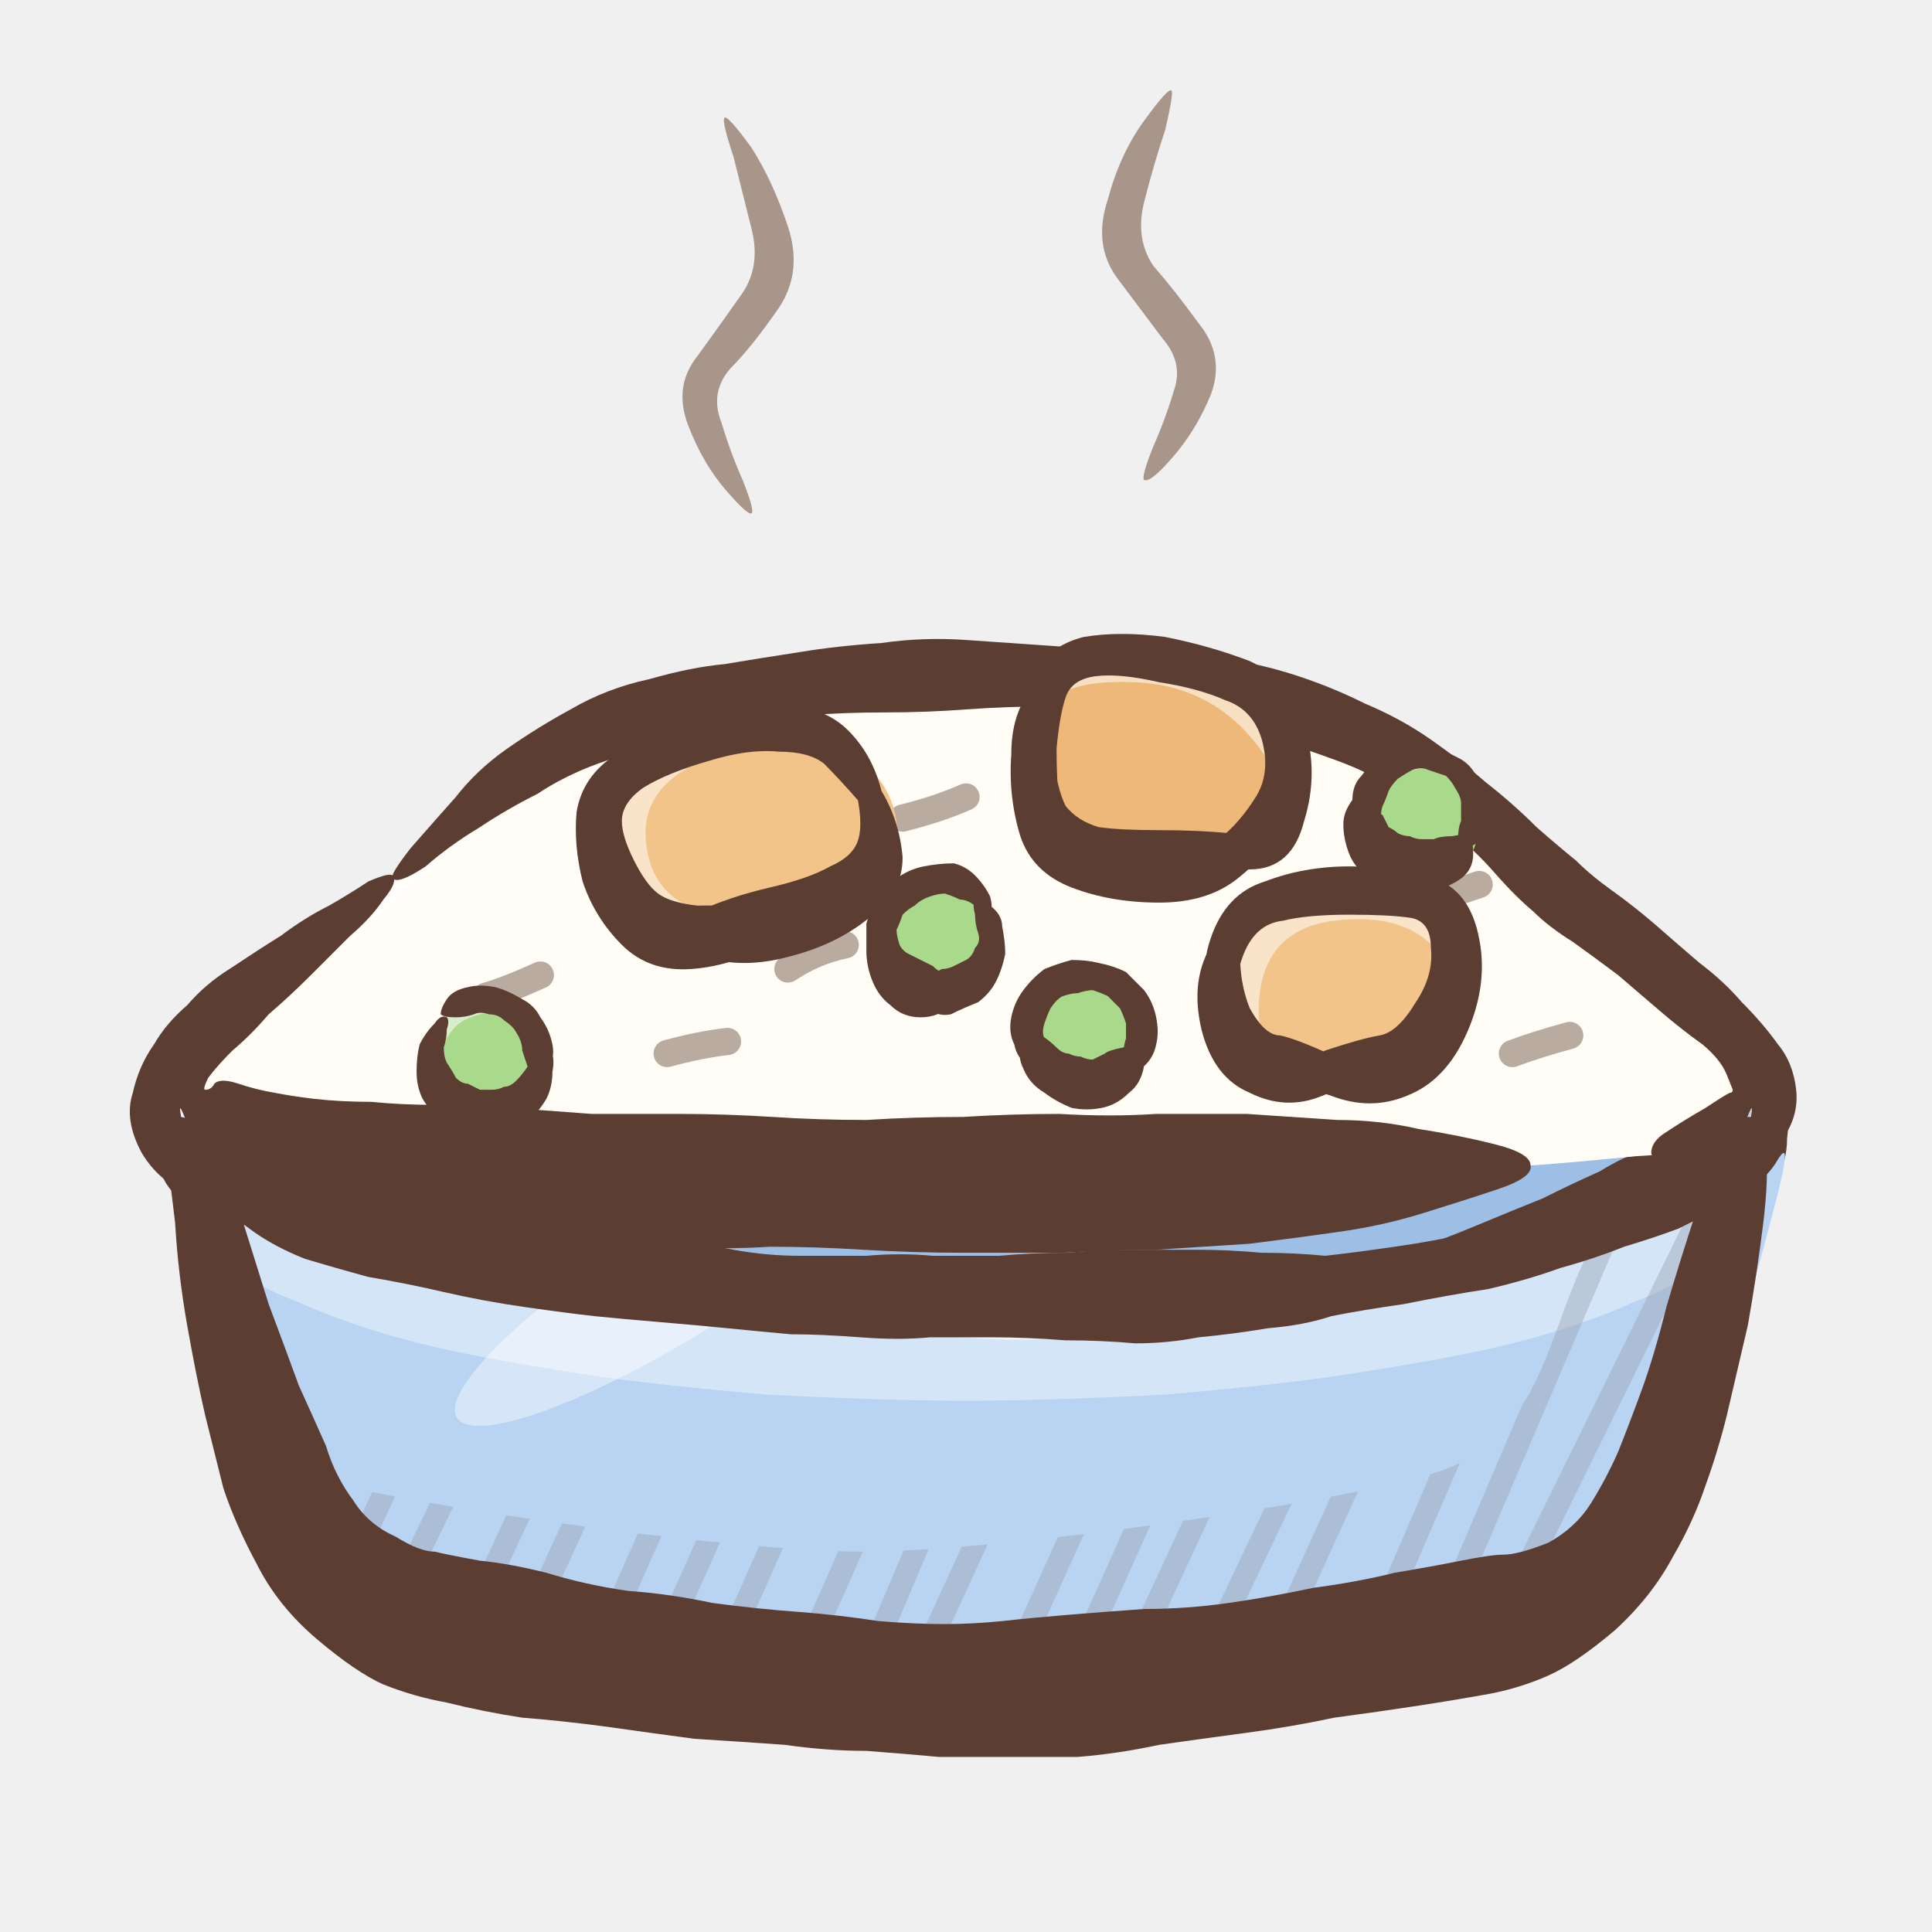
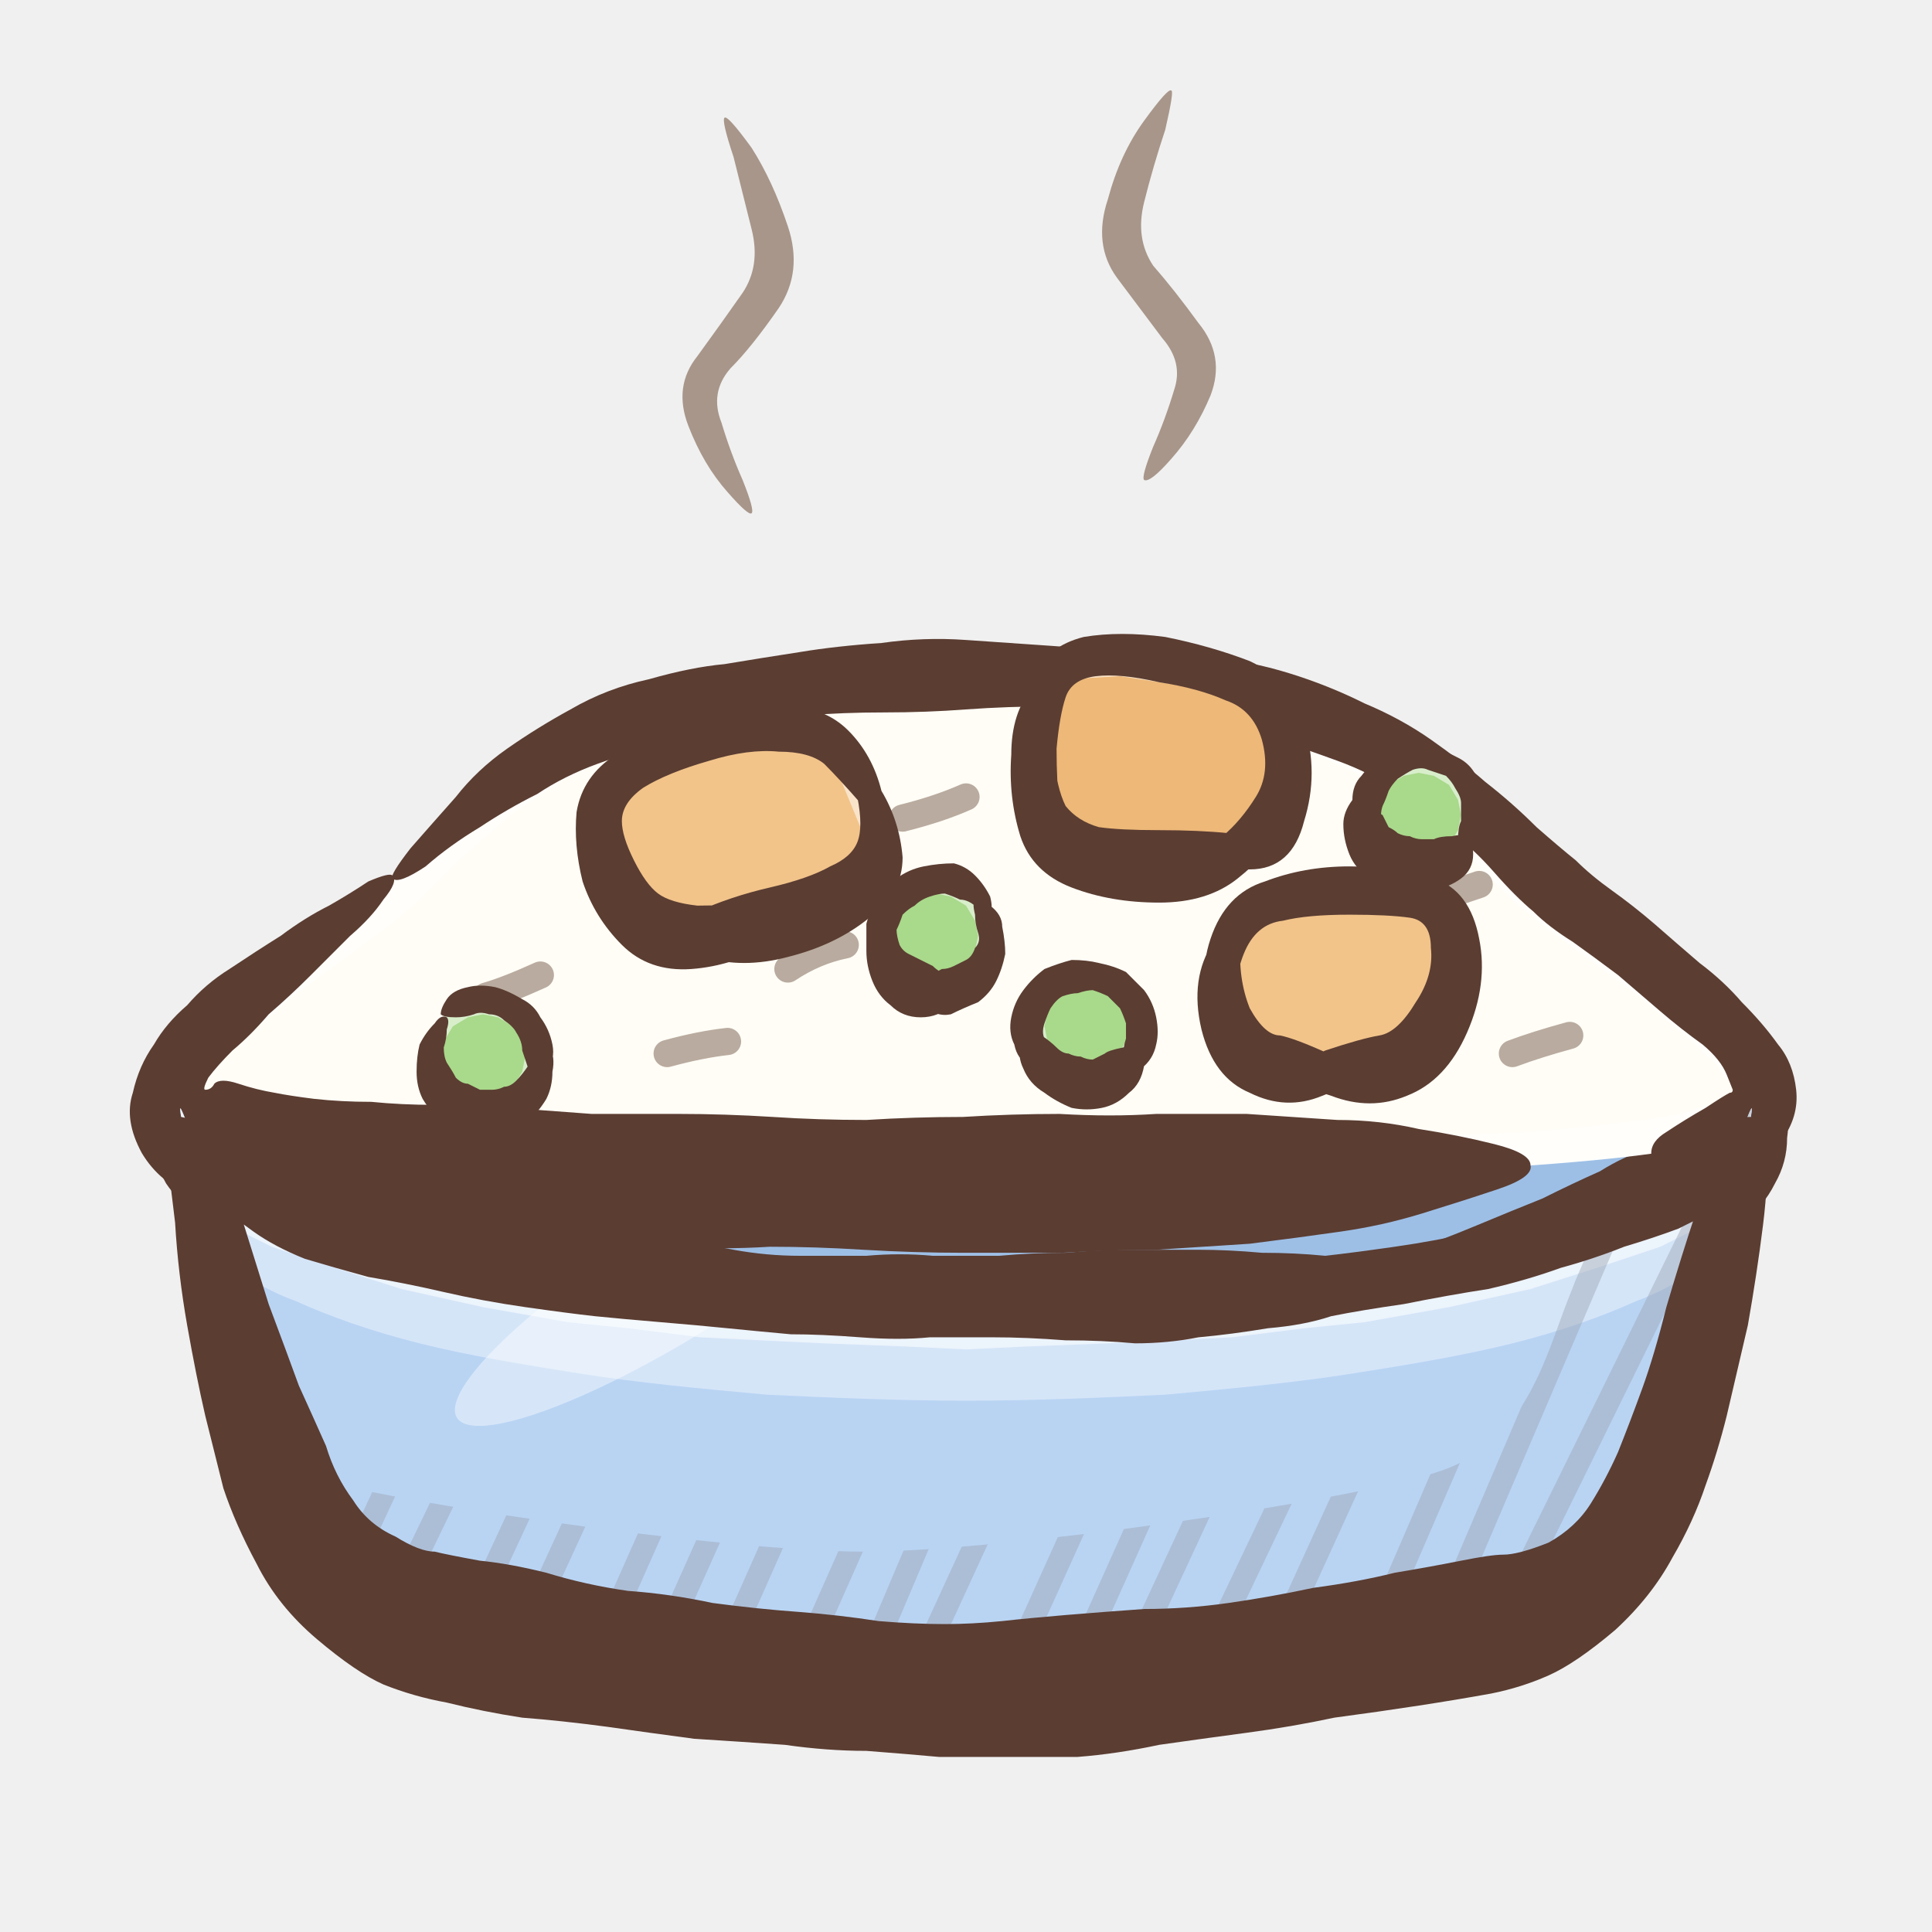
<svg xmlns="http://www.w3.org/2000/svg" width="64" height="64" class="pa-wb pa-wb-item" viewBox="0 0 64 64" role="img" aria-label="Chicken &amp; Rice Bowl">
  <defs>
    <clipPath id="pwbcx0">
      <path d="M8 38C0.8 36.5 10.5 31.5 13 29C15.5 26.5 18.3 24 23 23C27.7 22 36.3 22 41 23C45.7 24 48.5 26.5 51 29C53.5 31.5 63.2 36.5 56 38C48.8 39.5 15.2 39.5 8 38Z" />
    </clipPath>
    <mask id="pwbcx1" maskUnits="userSpaceOnUse" x="-14" y="17" width="92" height="59">
      <rect x="-14" y="17" width="92" height="59" fill="#fff" />
      <path d="M58 37C58.2 35.9 57.5 38.3 57.1 38.7C56.7 39.1 55.3 39.9 54.5 40.3C53.7 40.6 51.5 41.3 50.4 41.6C49.2 41.9 46.4 42.4 45 42.6C43.6 42.8 40.3 43.2 38.7 43.3C37.2 43.4 33.6 43.5 32 43.5C30.4 43.5 26.8 43.4 25.3 43.3C23.7 43.2 20.4 42.8 19 42.6C17.6 42.4 14.8 41.9 13.6 41.6C12.5 41.3 10.3 40.6 9.5 40.3C8.7 39.9 7.3 39.1 6.9 38.7C6.5 38.3 5.8 35.9 6 37C6.2 38.1 7.8 45.6 8.6 47.5C9.4 49.5 10 52.3 12.8 53.3C15.6 54.3 27.4 56 32 56C36.6 56 48.4 54.3 51.2 53.3C54 52.3 54.6 49.5 55.4 47.5C56.2 45.6 57.8 38.1 58 37Z" fill="#000" transform="translate(-3.4 -4.6)" />
    </mask>
    <clipPath id="pwbcx2">
      <path d="M58 37C58.2 35.9 57.5 38.3 57.1 38.7C56.7 39.1 55.3 39.9 54.5 40.3C53.7 40.6 51.5 41.3 50.4 41.6C49.2 41.9 46.4 42.4 45 42.6C43.6 42.8 40.3 43.2 38.7 43.3C37.2 43.4 33.6 43.5 32 43.5C30.4 43.5 26.8 43.4 25.3 43.3C23.7 43.2 20.4 42.8 19 42.6C17.6 42.4 14.8 41.9 13.6 41.6C12.5 41.3 10.3 40.6 9.5 40.3C8.7 39.9 7.3 39.1 6.9 38.7C6.5 38.3 5.8 35.9 6 37C6.2 38.1 7.8 45.6 8.6 47.5C9.4 49.5 10 52.3 12.8 53.3C15.6 54.3 27.4 56 32 56C36.6 56 48.4 54.3 51.2 53.3C54 52.3 54.6 49.5 55.4 47.5C56.2 45.6 57.8 38.1 58 37Z" />
    </clipPath>
  </defs>
  <path d="M24.9 17Q24.8 17.1 24.1 16.3Q23.3 15.4 22.8 14.1Q22.3 12.8 23.1 11.8Q23.9 10.7 24.6 9.7Q25.2 8.8 24.9 7.6Q24.6 6.4 24.3 5.2Q23.9 4 24 3.9Q24.1 3.8 24.9 4.9Q25.6 6 26.1 7.5Q26.6 9 25.8 10.2Q24.9 11.5 24.2 12.2Q23.5 13 23.9 14Q24.2 15 24.6 15.9Q25 16.9 24.9 17Z" fill="#A8968A" />
  <path d="M37.9 15.9Q37.8 15.8 38.2 14.8Q38.6 13.9 38.9 12.9Q39.2 12 38.5 11.2Q37.9 10.4 37 9.2Q36.2 8.1 36.7 6.6Q37.1 5.1 37.9 4Q38.7 2.9 38.8 3Q38.9 3 38.6 4.3Q38.2 5.5 37.9 6.7Q37.6 7.9 38.2 8.8Q38.9 9.6 39.7 10.7Q40.6 11.8 40.1 13.1Q39.6 14.3 38.8 15.2Q38.1 16 37.9 15.9Z" fill="#A8968A" />
  <path d="M58 37C58 37.6 57.7 38.1 57.1 38.7C56.5 39.2 55.6 39.8 54.5 40.3C53.4 40.7 52 41.2 50.4 41.6C48.8 42 46.9 42.3 45 42.6C43.1 42.9 40.9 43.1 38.7 43.3C36.6 43.4 34.2 43.5 32 43.5C29.8 43.5 27.4 43.4 25.3 43.3C23.1 43.1 20.9 42.9 19 42.6C17.1 42.3 15.2 42 13.6 41.6C12 41.2 10.6 40.7 9.5 40.3C8.4 39.8 7.5 39.2 6.9 38.7C6.3 38.1 6 37.6 6 37C6 36.4 6.3 35.9 6.9 35.3C7.5 34.8 8.4 34.2 9.5 33.8C10.6 33.3 12 32.8 13.6 32.4C15.2 32 17.1 31.7 19 31.4C20.9 31.1 23.1 30.9 25.3 30.7C27.4 30.6 29.8 30.5 32 30.5C34.2 30.5 36.6 30.6 38.7 30.7C40.9 30.9 43.1 31.1 45 31.4C46.9 31.7 48.8 32 50.4 32.4C52 32.8 53.4 33.3 54.5 33.8C55.6 34.2 56.5 34.8 57.1 35.3C57.7 35.9 58 36.4 58 37Z" fill="#d3e2f4" />
-   <path d="M58.5 36.8Q58.8 37.3 58.5 38.2Q58.1 39.2 56.7 40Q55.3 40.9 53.2 41.7Q51.1 42.5 48.4 42.9Q45.6 43.4 43.7 43.6Q41.8 43.7 39.4 43.8Q37.1 44 34.8 43.9Q32.6 43.9 30.4 43.7Q28.2 43.6 25.9 43.7Q23.7 43.7 21.8 43.5Q19.9 43.3 17.1 42.9Q14.3 42.5 12.1 41.6Q9.9 40.8 8.7 40Q7.6 39.2 7 38.2Q6.4 37.3 7 36.3Q7.6 35.3 9 34.6Q10.4 33.8 12.5 33.1Q14.6 32.5 17.2 31.9Q19.9 31.3 22 31.3Q24.2 31.2 26.4 31.2Q28.6 31.1 30.7 31.1Q32.8 31.2 35.1 31.2Q37.5 31.3 39.5 31.5Q41.6 31.8 43.7 32Q45.8 32.2 48.7 32.6Q51.5 32.9 53.5 33.7Q55.4 34.5 56.8 35.4Q58.2 36.3 58.5 36.8Z" fill="#9DBFE6" />
+   <path d="M57 37L56.8 37.4L56.4 37.9L55.5 38.6L54.1 39.3L52.3 40L50.1 40.6L47.6 41.1L44.8 41.6L42.9 41.9L40.8 42.1L38.7 42.2L36.5 42.4L34.2 42.4L32 42.5L29.8 42.4L27.5 42.4L25.3 42.2L23.2 42.1L21.1 41.9L19.2 41.6L16.4 41.1L13.9 40.6L11.7 40L9.9 39.3L8.5 38.6L7.6 37.9L7.2 37.4L7 37L7.2 36.6L7.6 36.1L8.5 35.4L9.9 34.7L11.7 34L13.9 33.4L16.4 32.9L19.2 32.4L21.1 32.1L23.2 31.9L25.3 31.8L27.5 31.6L29.8 31.6L32 31.5L34.2 31.6L36.5 31.6L38.7 31.8L40.8 31.9L42.9 32.1L44.8 32.4L47.6 32.9L50.1 33.4L52.3 34L54.1 34.7L55.5 35.4L56.4 36.1L56.8 36.6Z" fill="#9DBFE6" />
  <path d="M19 31.5Q19 31.3 20 31Q21 30.7 22.1 30.4Q23.1 30.2 24.2 30Q25.3 29.8 26.4 29.7Q27.5 29.6 28.7 29.6Q29.8 29.6 31 29.5Q32.1 29.5 33.3 29.6Q34.4 29.6 35.5 29.7Q36.6 29.7 37.7 29.7Q38.8 29.7 39.9 29.7Q40.9 29.7 42 29.8Q43.1 29.9 44.2 30.1Q45.2 30.3 46.6 30.5Q48 30.7 49.3 31Q50.6 31.3 51.8 31.7Q52.9 32.1 54 32.4Q55 32.7 55.9 33.1Q56.7 33.5 57.4 34Q58 34.5 58.4 35.1Q58.9 35.7 59.1 36.3Q59.3 37 59.2 37.7Q59.2 38.5 58.8 39.2Q58.4 40 57.7 40.5Q57.1 41.1 56.2 41.6Q55.4 42.1 54.3 42.3Q53.2 42.6 52 42.8Q50.8 42.9 49.4 43Q48 43 46.5 42.9Q45 42.9 45 42.5Q44.9 42.1 46.3 41.6Q47.7 41.1 48.9 40.6Q50.1 40.1 51.1 39.7Q52.1 39.2 53 38.8Q53.8 38.3 54.5 38.1Q55.1 37.9 55.6 37.6Q56 37.4 56.3 37.2Q56.5 37.1 56.8 37Q57 37 57 36.8Q56.9 36.7 56.7 36.4Q56.4 36.2 55.9 35.9Q55.4 35.6 54.8 35.2Q54.1 34.8 53.2 34.4Q52.2 34.1 51.2 33.8Q50.1 33.5 48.8 33.2Q47.6 33 46.2 32.7Q44.8 32.5 43.8 32.5Q42.8 32.4 41.8 32.2Q40.7 32 39.7 31.9Q38.7 31.8 37.6 31.7Q36.5 31.5 35.4 31.5Q34.4 31.4 33.2 31.4Q32.1 31.4 31 31.4Q29.9 31.4 28.7 31.6Q27.6 31.7 26.5 31.8Q25.4 31.8 24.3 31.8Q23.3 31.8 22.2 31.8Q21.1 31.7 20.1 31.7Q19 31.7 19 31.5ZM47.9 42.2Q48 42.5 46.6 43Q45.3 43.4 44.2 43.8Q43.2 44.1 42.1 44.4Q41 44.7 40 45Q38.9 45.2 37.7 45.4Q36.6 45.5 35.5 45.6Q34.3 45.6 33.2 45.7Q32 45.7 30.8 45.7Q29.7 45.7 28.6 45.6Q27.4 45.5 26.3 45.4Q25.1 45.3 24 45.2Q22.9 45.2 21.9 45Q20.8 44.8 19.8 44.6Q18.8 44.5 17.3 44.2Q15.9 44 14.6 43.6Q13.2 43.3 12.1 42.9Q10.9 42.6 9.9 42.2Q8.9 41.8 8.1 41.3Q7.3 40.8 6.6 40.3Q5.9 39.8 5.5 39.2Q5.1 38.5 5.1 37.8Q5.1 37.1 5.2 36.4Q5.3 35.8 5.7 35.2Q6.1 34.6 6.8 34.1Q7.5 33.6 8.3 33.2Q9.1 32.7 10.1 32.4Q11.1 32 12.3 31.8Q13.6 31.5 14.9 31.4Q16.2 31.2 17.6 31.2Q19 31.1 19.1 31.4Q19.1 31.6 17.7 32Q16.4 32.4 15.2 32.8Q14 33.2 12.9 33.6Q11.8 34.1 10.9 34.4Q10 34.7 9.3 35Q8.5 35.3 8.1 35.7Q7.6 36.1 7.4 36.4Q7.1 36.7 7 36.9Q6.9 37.1 7.2 37.2Q7.4 37.3 7.7 37.5Q7.9 37.7 8.4 38Q8.8 38.3 9.5 38.5Q10.2 38.8 11.1 39.1Q11.9 39.5 13 39.7Q14.1 39.9 15.3 40.1Q16.6 40.4 18 40.6Q19.3 40.9 20.3 41Q21.2 41.1 22.3 41.2Q23.3 41.2 24.3 41.4Q25.4 41.6 26.5 41.6Q27.6 41.6 28.7 41.6Q29.8 41.5 30.9 41.6Q32 41.6 33.1 41.6Q34.2 41.5 35.3 41.5Q36.4 41.4 37.5 41.4Q38.6 41.4 39.7 41.4Q40.7 41.4 41.8 41.5Q42.9 41.5 43.9 41.6Q45 41.7 46.4 41.7Q47.9 41.8 47.9 42.2Z" fill="#5B3D32" />
  <path d="M8 38C0.8 36.5 10.5 31.5 13 29C15.5 26.5 18.3 24 23 23C27.7 22 36.3 22 41 23C45.7 24 48.5 26.5 51 29C53.5 31.5 63.2 36.5 56 38C48.8 39.5 15.2 39.5 8 38Z" fill="#fffefb" />
-   <path d="M10 38.9Q8.6 38.7 7.4 37.9Q6.2 37.1 6.6 36.1Q7 35 8.4 33.7Q9.8 32.4 11.3 31.4Q12.7 30.4 14 29.1Q15.2 27.8 16.9 26.6Q18.5 25.3 21.1 24.4Q23.6 23.5 26 23Q28.4 22.6 31.3 22.5Q34.1 22.4 36.9 22.5Q39.7 22.7 42 23.4Q44.3 24.1 46.3 25.3Q48.4 26.4 49.9 27.7Q51.5 29 52.9 30Q54.3 30.9 55.8 32.3Q57.2 33.6 58.4 34.7Q59.5 35.7 59.3 36.6Q59.2 37.5 57.6 37.9Q56 38.2 54.2 38.3Q52.3 38.5 49.6 38.5Q47 38.6 44 38.7Q41.1 38.7 37.8 38.9Q34.5 39 31.4 39.2Q28.2 39.3 25 39.4Q21.7 39.5 18.8 39.4Q16 39.3 13.6 39.2Q11.3 39 10 38.9Z" fill="#FFFDF6" />
+   <path d="M8.3 36.9L6.8 36.4L6.5 36.2L6.6 36L7.2 35.2L8.3 34.2L9.7 33L11.2 31.9L12.7 30.8L13.8 29.9L15.3 28.4L16.9 27L18.7 25.8L20.8 24.8L23.3 24.1L25.4 23.8L27.9 23.5L30.6 23.4L33.4 23.4L36.1 23.5L38.6 23.8L40.7 24.1L43.2 24.8L45.3 25.8L47.1 27L48.7 28.4L50.2 29.9L51.3 30.8L52.8 31.9L54.3 33L55.7 34.2L56.8 35.2L57.4 36L57.5 36.2L57.2 36.4L55.7 36.9L54.5 37.1L52.8 37.3L50.7 37.5L48.4 37.6L45.8 37.7L42.9 37.8L39.9 37.9L36.8 37.9L33.6 38L30.4 38L27.2 37.9L24.1 37.9L21.1 37.8L18.2 37.7L15.6 37.6L13.3 37.5L11.2 37.3L9.5 37.1Z" fill="#FFFDF6" />
  <g clip-path="url(#pwbcx0)">
    <path d="M16.1 33Q16.8 32.8 17.9 32.3M20 29.1Q21.2 28.7 21.9 28.5M26.1 32.1Q27 31.5 28 31.3M43.9 32.9Q45.2 32.6 46 32.3M47 30Q47.8 29.7 49 29.3M29.9 27.1Q31.1 26.8 32 26.4M22.1 34.9Q23.2 34.6 24.1 34.5M50.1 34.9Q50.9 34.6 52 34.3" fill="none" stroke="#A8968A" stroke-width="0.9" stroke-linecap="round" stroke-linejoin="round" stroke-opacity="0.8" />
  </g>
  <path d="M13 29.1Q12.9 29 13.6 28.1Q14.3 27.3 15.1 26.4Q15.8 25.5 16.8 24.8Q17.8 24.1 18.9 23.5Q20.1 22.8 21.5 22.5Q22.9 22.1 24 22Q25.2 21.8 26.5 21.6Q27.7 21.4 29.2 21.3Q30.6 21.1 32 21.2Q33.5 21.3 34.9 21.4Q36.3 21.5 37.6 21.6Q39 21.7 40.2 21.8Q41.4 21.9 42.7 22.3Q44 22.7 45.2 23.3Q46.4 23.8 47.4 24.5Q48.4 25.2 49.2 25.9Q50.1 26.6 50.9 27.4Q51.7 28.1 52.2 28.5Q52.7 29 53.4 29.5Q54.1 30 54.8 30.6Q55.6 31.3 56.3 31.9Q57.1 32.5 57.7 33.2Q58.4 33.9 58.9 34.6Q59.4 35.2 59.5 36.1Q59.6 37 59 37.8Q58.4 38.5 57.3 38.8Q56.3 39 55.5 38.8Q54.8 38.6 54.7 38.2Q54.7 37.8 55.2 37.5Q55.8 37.1 56.5 36.7Q57.1 36.3 57.3 36.2Q57.4 36.2 57.4 36.1Q57.4 36.1 57.2 35.6Q57 35.1 56.4 34.6Q55.7 34.1 55 33.5Q54.3 32.9 53.6 32.3Q52.8 31.7 52.1 31.2Q51.3 30.7 50.8 30.2Q50.2 29.7 49.5 28.9Q48.8 28.1 48 27.5Q47.2 26.8 46.3 26.2Q45.4 25.6 44.3 25.2Q43.2 24.8 42 24.4Q40.8 24.1 39.8 23.8Q38.7 23.6 37.5 23.5Q36.2 23.4 34.8 23.4Q33.4 23.4 32 23.5Q30.7 23.6 29.3 23.6Q27.9 23.6 26.7 23.7Q25.4 23.7 24.4 24Q23.4 24.2 22.1 24.6Q20.9 24.9 19.8 25.3Q18.7 25.7 17.8 26.3Q16.8 26.8 15.9 27.4Q14.9 28 14.1 28.7Q13.2 29.3 13 29.1ZM50.7 38.6Q50.8 39 49.6 39.4Q48.4 39.8 47.1 40.2Q45.8 40.6 44.4 40.8Q43 41 41.4 41.2Q39.9 41.3 38.3 41.4Q36.8 41.4 35.2 41.5Q33.5 41.5 31.9 41.5Q30.3 41.5 28.6 41.4Q27 41.3 25.5 41.3Q23.9 41.4 22.4 41.3Q20.9 41.2 19.5 41.1Q18.1 41.1 16.7 41.1Q15.3 41.1 14.2 41Q13 40.8 11.9 40.7Q10.9 40.5 9.9 40.4Q9 40.4 8.2 40.2Q7.5 40 6.4 39.6Q5.3 39.2 4.7 38.2Q4.1 37.1 4.4 36.2Q4.6 35.3 5.1 34.6Q5.5 33.9 6.2 33.3Q6.8 32.6 7.6 32.1Q8.5 31.5 9.3 31Q10.1 30.4 10.9 30Q11.6 29.6 12.2 29.2Q12.9 28.9 13 29Q13.2 29.2 12.7 29.8Q12.3 30.4 11.6 31Q11 31.6 10.3 32.3Q9.6 33 8.9 33.6Q8.3 34.3 7.7 34.8Q7.2 35.3 6.9 35.7Q6.7 36.1 6.8 36.1Q7 36.1 7.1 35.9Q7.3 35.7 7.9 35.9Q8.5 36.1 9.1 36.2Q9.6 36.3 10.4 36.4Q11.3 36.5 12.3 36.5Q13.3 36.6 14.4 36.6Q15.6 36.6 16.9 36.7Q18.2 36.8 19.6 36.9Q21 36.9 22.5 36.9Q24 36.9 25.6 37Q27.1 37.1 28.7 37.1Q30.3 37 31.9 37Q33.5 36.9 35.1 36.9Q36.8 37 38.3 36.9Q39.8 36.9 41.3 36.9Q42.8 37 44.3 37.1Q45.7 37.1 47 37.4Q48.3 37.6 49.5 37.9Q50.7 38.2 50.7 38.6Z" fill="#5B3D32" />
  <path d="M20 26C20.8 24.8 25.5 23.5 27 24C28.5 24.5 29.8 27.8 29 29C28.2 30.2 23.5 31.5 22 31C20.5 30.5 19.2 27.2 20 26Z" fill="#f9e4ca" />
-   <path d="M21.4 27.9Q21.2 26 23.5 25.1Q25.9 24.2 27.6 24.8Q29.4 25.4 29.7 27.2Q30 28.9 27.6 29.8Q25.3 30.7 23.4 30.2Q21.6 29.8 21.4 27.9Z" fill="#F2C48A" />
+   <path d="M20.6 26.4L22.1 25.5L24.8 24.7L26.8 24.6L27.8 25.7L28.5 27.4L28.4 28.6L26.9 29.5L24.2 30.3L22.2 30.4L21.2 29.3L20.5 27.6Z" fill="#F2C48A" />
  <path d="M28.3 25.3Q28.5 25.2 29.2 26.2Q29.8 27.2 29.9 28.4Q29.9 29.6 28.8 30.4Q27.7 31.3 26.1 31.7Q24.6 32.1 23.3 31.7Q22.1 31.2 22.1 30.9Q22.1 30.7 23.1 30.2Q24.2 29.7 25.5 29.4Q26.8 29.1 27.5 28.7Q28.2 28.4 28.4 27.9Q28.6 27.4 28.4 26.4Q28.2 25.3 28.3 25.3ZM27 30.1Q27.1 30.4 25.7 31.2Q24.3 32 22.9 32.1Q21.5 32.2 20.6 31.3Q19.7 30.4 19.3 29.2Q19 28 19.1 26.9Q19.3 25.7 20.4 25Q21.5 24.3 23.1 23.9Q24.6 23.4 26 23.4Q27.3 23.4 28.1 24.2Q28.9 25 29.2 26.2Q29.4 27.4 29.2 27.5Q29.1 27.5 28.5 26.6Q27.8 25.8 27.3 25.3Q26.8 24.9 25.8 24.9Q24.8 24.8 23.5 25.2Q22.1 25.6 21.3 26.1Q20.6 26.6 20.6 27.2Q20.6 27.7 21 28.5Q21.4 29.3 21.8 29.6Q22.2 29.9 23.1 30Q24 30 25.5 29.9Q26.9 29.9 27 30.1Z" fill="#5B3D32" />
  <path d="M35 22C36.2 21.2 40.8 22 42 23C43.2 24 43.2 27.2 42 28C40.8 28.8 36.2 29 35 28C33.8 27 33.8 22.8 35 22Z" fill="#f7dfc2" />
-   <path d="M34.7 23.5Q35.1 22.5 37.6 22.6Q40 22.7 41.5 24.5Q43.1 26.4 41.6 27.7Q40 29.1 37.5 28.9Q35 28.6 34.7 26.5Q34.3 24.4 34.7 23.5Z" fill="#EDB878" />
+   <path d="M35.4 22.5L37.1 22.4L39.7 22.8L41.5 23.5L42.2 25.6L41.5 27.5L39.8 27.9L37.2 27.9L35.5 27.5L34.9 26L34.9 23.9Z" fill="#EDB878" />
  <path d="M41.9 28Q42 28.3 41 29.1Q40 29.9 38.4 29.9Q36.8 29.9 35.5 29.4Q34.2 28.9 33.8 27.7Q33.4 26.4 33.5 25Q33.5 23.6 34.2 22.8Q34.8 21.9 35 22Q35.1 22.1 35 23Q34.9 23.9 34.9 25Q35 26.1 35.3 26.7Q35.7 27.2 36.4 27.4Q37.1 27.5 38.4 27.5Q39.7 27.5 40.7 27.6Q41.8 27.8 41.9 28ZM35.1 27.8Q35 27.9 34.4 27Q33.7 26.1 33.7 24.8Q33.7 23.5 34.2 22.4Q34.7 21.4 35.9 21.1Q37.1 20.9 38.6 21.1Q40.1 21.4 41.4 21.9Q42.7 22.5 43.2 24Q43.7 25.6 43.2 27.2Q42.8 28.8 41.4 28.8Q40 28.8 39.9 28.5Q39.9 28.3 40.5 27.7Q41.1 27.2 41.6 26.4Q42.1 25.6 41.8 24.5Q41.5 23.5 40.6 23.2Q39.7 22.8 38.4 22.6Q37.1 22.3 36.3 22.4Q35.5 22.5 35.3 23.1Q35.1 23.7 35 24.8Q35 25.9 35.1 26.8Q35.3 27.8 35.1 27.8Z" fill="#5B3D32" />
  <path d="M41 30C42.2 29.2 47 29.2 48 30C49 30.8 48.2 34.2 47 35C45.8 35.8 42 35.8 41 35C40 34.2 39.8 30.8 41 30Z" fill="#f9e4ca" />
-   <path d="M41.7 33.3Q41.8 30.8 44.2 30.5Q46.6 30.2 47.7 31.6Q48.8 33.1 47.4 34.5Q46 35.9 43.8 35.8Q41.6 35.7 41.7 33.3Z" fill="#F2C48A" />
+   <path d="M41.5 30.5L43.2 30.1L45.9 30.1L47.5 30.5L47.6 32.4L46.6 34.5L45 34.9L42.8 34.9L41.5 34.5L40.9 32.5Z" fill="#F2C48A" />
  <path d="M45.1 35.6Q45.1 35.8 43.8 36.3Q42.6 36.8 41.4 36.2Q40.2 35.7 39.8 34.1Q39.4 32.4 40.2 31.2Q40.9 29.9 41.1 30Q41.2 30 41.1 31.2Q41 32.4 41.4 33.4Q41.9 34.3 42.4 34.3Q42.9 34.4 44 34.9Q45.1 35.3 45.1 35.6ZM41.1 35.1Q40.9 35.1 40.3 33.9Q39.6 32.6 40.1 31.1Q40.6 29.6 41.9 29.2Q43.2 28.7 44.7 28.7Q46.2 28.7 47.5 29.1Q48.7 29.5 49 31.1Q49.3 32.6 48.6 34.2Q47.9 35.8 46.6 36.3Q45.4 36.8 44.1 36.3Q42.8 35.9 42.8 35.6Q42.8 35.3 43.9 34.8Q45.1 34.4 45.7 34.3Q46.3 34.2 46.9 33.2Q47.5 32.3 47.4 31.4Q47.4 30.5 46.7 30.4Q46 30.3 44.7 30.3Q43.3 30.3 42.5 30.5Q41.6 30.6 41.2 31.6Q40.8 32.6 41 33.8Q41.2 35 41.1 35.1Z" fill="#5B3D32" />
  <path d="M32.9 31C32.9 31.4 32.7 32 32.3 32.3C32 32.7 31.4 32.9 31 32.9C30.6 32.9 30 32.7 29.7 32.3C29.3 32 29.1 31.4 29.1 31C29.1 30.6 29.3 30 29.7 29.7C30 29.3 30.6 29.1 31 29.1C31.4 29.1 32 29.3 32.3 29.7C32.7 30 32.9 30.6 32.9 31Z" fill="#d8eecb" />
-   <path d="M32.8 30.5Q33.1 31.3 32.8 32Q32.6 32.7 31.9 33Q31.2 33.2 30.6 32.9Q30 32.6 29.7 32Q29.4 31.3 29.6 30.6Q29.9 29.9 30.5 29.6Q31.2 29.3 31.8 29.5Q32.5 29.8 32.8 30.5Z" fill="#A9D98B" />
+   <path d="M32.4 31L32.3 31.5L32 32L31.5 32.3L31 32.4L30.5 32.3L30 32L29.7 31.5L29.6 31L29.7 30.5L30 30L30.5 29.7L31 29.6L31.5 29.7L32 30L32.3 30.5Z" fill="#A9D98B" />
  <path d="M32.3 29.8Q32.5 29.7 32.8 30Q33.2 30.3 33.2 30.7Q33.3 31.2 33.3 31.6Q33.2 32.1 33 32.5Q32.8 32.9 32.4 33.2Q31.9 33.4 31.5 33.6Q31 33.7 30.6 33.3Q30.2 32.9 30.3 32.8Q30.3 32.6 30.7 32.4Q31 32.2 31.2 32.1Q31.4 32.1 31.6 32Q31.8 31.9 32 31.8Q32.2 31.7 32.3 31.4Q32.5 31.2 32.4 30.9Q32.3 30.6 32.3 30.3Q32.2 29.9 32.3 29.8ZM31.9 32.8Q31.9 33 31.5 33.3Q31.1 33.7 30.5 33.7Q29.9 33.7 29.5 33.3Q29.1 33 28.9 32.5Q28.7 32 28.7 31.5Q28.7 31 28.7 30.6Q28.8 30.2 29.1 29.8Q29.3 29.4 29.7 29.1Q30.1 28.8 30.6 28.7Q31.1 28.6 31.6 28.6Q32 28.7 32.3 29Q32.6 29.3 32.8 29.7Q32.9 30.1 32.8 30.2Q32.6 30.3 32.4 30.1Q32.1 29.8 31.8 29.8Q31.6 29.7 31.3 29.6Q31.1 29.6 30.8 29.7Q30.5 29.8 30.3 30Q30.1 30.1 29.9 30.3Q29.8 30.6 29.7 30.8Q29.7 31 29.8 31.3Q29.9 31.5 30.1 31.6Q30.3 31.7 30.5 31.8Q30.7 31.9 30.9 32Q31.1 32.2 31.5 32.4Q31.8 32.6 31.9 32.8Z" fill="#5B3D32" />
  <path d="M17.9 35C17.9 35.4 17.7 36 17.3 36.3C17 36.7 16.4 36.9 16 36.9C15.6 36.9 15 36.7 14.7 36.3C14.3 36 14.1 35.4 14.1 35C14.1 34.6 14.3 34 14.7 33.7C15 33.3 15.6 33.1 16 33.1C16.4 33.1 17 33.3 17.3 33.7C17.7 34 17.9 34.6 17.9 35Z" fill="#d8eecb" />
-   <path d="M17.8 34.6Q18 35.3 17.7 35.9Q17.4 36.6 16.8 36.9Q16.2 37.1 15.6 36.9Q15 36.6 14.7 35.9Q14.4 35.2 14.7 34.6Q15 33.9 15.6 33.7Q16.3 33.4 17 33.7Q17.6 34 17.8 34.6Z" fill="#A9D98B" />
+   <path d="M17.4 35L17.3 35.5L17 36L16.5 36.3L16 36.4L15.5 36.3L15 36L14.7 35.5L14.6 35L14.7 34.5L15 34L15.5 33.7L16 33.6L16.5 33.7L17 34L17.3 34.5Z" fill="#A9D98B" />
  <path d="M14.6 33.6Q14.6 33.4 14.8 33.1Q15 32.8 15.5 32.7Q15.9 32.6 16.4 32.7Q16.8 32.8 17.3 33.1Q17.7 33.3 17.9 33.7Q18.2 34.1 18.3 34.6Q18.4 35.1 18.1 35.5Q17.9 35.9 17.7 35.8Q17.6 35.8 17.5 35.4Q17.4 35.1 17.3 34.8Q17.3 34.5 17.1 34.2Q17 34 16.7 33.8Q16.5 33.6 16.2 33.6Q15.9 33.5 15.7 33.6Q15.4 33.7 15.1 33.7Q14.7 33.7 14.6 33.6ZM17.8 34.3Q17.9 34.3 18.2 34.7Q18.4 35 18.3 35.5Q18.3 36 18.1 36.4Q17.8 36.9 17.4 37.2Q17.1 37.5 16.6 37.7Q16 37.9 15.5 37.7Q15 37.5 14.7 37.2Q14.3 36.9 14 36.4Q13.8 36 13.8 35.5Q13.8 35 13.9 34.6Q14.1 34.2 14.4 33.9Q14.6 33.6 14.8 33.7Q14.9 33.8 14.8 34.1Q14.8 34.4 14.7 34.7Q14.7 35 14.8 35.2Q15 35.5 15.1 35.7Q15.3 35.9 15.5 35.9Q15.7 36 15.9 36.1Q16 36.1 16.3 36.1Q16.5 36.1 16.7 36Q16.9 36 17.1 35.8Q17.3 35.6 17.5 35.3Q17.6 35 17.6 34.7Q17.6 34.3 17.8 34.3Z" fill="#5B3D32" />
  <path d="M48.9 27C48.9 27.4 48.7 28 48.3 28.3C48 28.7 47.4 28.9 47 28.9C46.6 28.9 46 28.7 45.7 28.3C45.3 28 45.1 27.4 45.1 27C45.1 26.6 45.3 26 45.7 25.7C46 25.3 46.6 25.1 47 25.1C47.4 25.1 48 25.3 48.3 25.7C48.7 26 48.9 26.6 48.9 27Z" fill="#d8eecb" />
-   <path d="M48.8 26.6Q49.1 27.3 48.9 27.9Q48.7 28.6 48 28.9Q47.3 29.1 46.7 28.9Q46 28.6 45.7 28Q45.4 27.3 45.7 26.6Q45.9 25.9 46.6 25.6Q47.2 25.3 47.9 25.6Q48.5 25.8 48.8 26.6Z" fill="#A9D98B" />
+   <path d="M48.4 27L48.3 27.5L48 28L47.5 28.3L47 28.4L46.5 28.3L46 28L45.7 27.5L45.6 27L45.7 26.5L46 26L46.5 25.7L47 25.6L47.5 25.7L48 26L48.3 26.5Z" fill="#A9D98B" />
  <path d="M48.7 27.7Q48.8 27.8 48.8 28.3Q48.8 28.8 48.4 29.1Q48 29.4 47.4 29.5Q46.9 29.7 46.3 29.5Q45.8 29.3 45.4 29.1Q44.9 28.8 44.7 28.3Q44.5 27.8 44.5 27.3Q44.5 26.9 44.8 26.5Q45.1 26.2 45.3 26.2Q45.4 26.2 45.5 26.6Q45.6 26.9 45.8 27Q45.9 27.2 46 27.4Q46.2 27.5 46.3 27.6Q46.5 27.7 46.7 27.7Q46.9 27.8 47.1 27.8Q47.3 27.8 47.5 27.8Q47.7 27.7 48.1 27.7Q48.6 27.6 48.7 27.7ZM45.7 28.3Q45.6 28.3 45.2 28.1Q44.8 27.9 44.8 27.4Q44.7 27 44.8 26.5Q44.8 26 45.1 25.7Q45.4 25.3 45.8 25Q46.2 24.8 46.6 24.7Q47.1 24.6 47.5 24.7Q47.9 24.9 48.3 25.1Q48.7 25.3 48.9 25.7Q49.1 26 49.3 26.5Q49.4 26.9 49.3 27.3Q49.2 27.8 48.8 28Q48.5 28.3 48.4 28.2Q48.2 28.1 48.3 27.8Q48.3 27.4 48.4 27.2Q48.4 26.9 48.4 26.6Q48.4 26.4 48.2 26.1Q48.1 25.9 47.9 25.7Q47.6 25.6 47.3 25.5Q47.1 25.4 46.8 25.5Q46.6 25.6 46.3 25.8Q46.1 26 46 26.2Q45.9 26.5 45.8 26.7Q45.7 27 45.8 27.2Q45.9 27.5 45.9 27.8Q45.9 28.2 45.7 28.3Z" fill="#5B3D32" />
  <path d="M37.9 34C37.9 34.4 37.7 35 37.3 35.3C37 35.7 36.4 35.9 36 35.9C35.6 35.9 35 35.7 34.7 35.3C34.3 35 34.1 34.4 34.1 34C34.1 33.6 34.3 33 34.7 32.7C35 32.3 35.6 32.1 36 32.1C36.4 32.1 37 32.3 37.3 32.7C37.7 33 37.9 33.6 37.9 34Z" fill="#d8eecb" />
-   <path d="M38 33.5Q38.3 34.2 38 34.9Q37.7 35.5 37 35.8Q36.2 36.1 35.5 35.8Q34.8 35.5 34.6 34.8Q34.3 34.2 34.6 33.5Q34.8 32.8 35.6 32.5Q36.3 32.3 37 32.5Q37.7 32.8 38 33.5Z" fill="#A9D98B" />
+   <path d="M37.4 34L37.3 34.5L37 35L36.5 35.3L36 35.4L35.5 35.3L35 35L34.7 34.5L34.6 34L34.7 33.5L35 33L35.5 32.7L36 32.6L36.5 32.7L37 33L37.3 33.5Z" fill="#A9D98B" />
  <path d="M37.7 34.7Q37.9 34.8 37.9 35.3Q37.8 35.9 37.4 36.2Q37 36.6 36.5 36.7Q36 36.8 35.5 36.7Q35 36.5 34.6 36.2Q34.1 35.9 33.9 35.4Q33.7 35 33.8 34.5Q33.9 34.1 34 34Q34.2 34 34.5 34.3Q34.8 34.5 35 34.7Q35.2 34.9 35.4 34.9Q35.6 35 35.8 35Q36 35.1 36.2 35.1Q36.4 35 36.6 34.9Q36.7 34.8 37.2 34.7Q37.6 34.6 37.7 34.7ZM34.6 35.5Q34.5 35.6 34.1 35.3Q33.7 35.1 33.6 34.6Q33.4 34.2 33.5 33.7Q33.6 33.2 33.9 32.8Q34.2 32.4 34.6 32.1Q35.1 31.9 35.5 31.8Q36 31.8 36.4 31.9Q36.9 32 37.3 32.2Q37.6 32.5 37.9 32.8Q38.2 33.2 38.3 33.7Q38.4 34.2 38.3 34.6Q38.2 35.1 37.8 35.4Q37.4 35.6 37.3 35.5Q37.2 35.4 37.2 35.1Q37.2 34.7 37.3 34.4Q37.3 34.2 37.3 33.9Q37.2 33.6 37.1 33.4Q36.9 33.2 36.7 33Q36.5 32.9 36.2 32.8Q36 32.8 35.7 32.9Q35.5 32.9 35.2 33Q35 33.1 34.8 33.4Q34.7 33.6 34.6 33.9Q34.5 34.2 34.6 34.4Q34.6 34.7 34.7 35Q34.7 35.4 34.6 35.5Z" fill="#5B3D32" />
  <path d="M58 37C58.2 35.9 57.5 38.3 57.1 38.7C56.7 39.1 55.3 39.9 54.5 40.3C53.7 40.6 51.5 41.3 50.4 41.6C49.2 41.9 46.4 42.4 45 42.6C43.6 42.8 40.3 43.2 38.7 43.3C37.2 43.4 33.6 43.5 32 43.5C30.4 43.5 26.8 43.4 25.3 43.3C23.7 43.2 20.4 42.8 19 42.6C17.6 42.4 14.8 41.9 13.6 41.6C12.5 41.3 10.3 40.6 9.5 40.3C8.7 39.9 7.3 39.1 6.9 38.7C6.5 38.3 5.8 35.9 6 37C6.2 38.1 7.8 45.6 8.6 47.5C9.4 49.5 10 52.3 12.8 53.3C15.6 54.3 27.4 56 32 56C36.6 56 48.4 54.3 51.2 53.3C54 52.3 54.6 49.5 55.4 47.5C56.2 45.6 57.8 38.1 58 37Z" fill="#e0ecfa" />
-   <path d="M58.8 39.9Q59.4 37.6 58.9 38.4Q58.4 39.3 57 39.9Q55.5 40.5 53.6 41.3Q51.7 42.1 49 42.7Q46.3 43.3 44.1 43.5Q42 43.7 40 43.9Q38.1 44.1 35.7 44.3Q33.4 44.5 30.8 44.2Q28.3 44 26.3 43.7Q24.3 43.4 21.9 43.1Q19.6 42.8 16.7 42.3Q13.9 41.8 11.9 41Q10 40.2 8.8 39.6Q7.6 38.9 7.2 38Q6.8 37.1 7.3 39.6Q7.9 42.2 8.8 45.2Q9.6 48.2 10.6 50.4Q11.7 52.6 13.5 53.5Q15.3 54.4 17.7 54.8Q20.2 55.2 22.9 55.6Q25.6 56.1 28.3 56.2Q31 56.4 33.2 56.5Q35.3 56.7 38 56.4Q40.6 56.2 43.4 55.9Q46.2 55.5 48.5 55Q50.7 54.6 52.7 53.5Q54.7 52.4 55.7 50.2Q56.7 47.9 57.4 45Q58.2 42.2 58.8 39.9Z" fill="#B9D4F3" />
+   <path d="M57.5 38.1L57.9 37.7L57.5 39.3L56.6 40.5L55 41.3L52.9 42L50.7 42.7L48 43.3L45.2 43.8L43.2 44L40.8 44.3L38.8 44.4L36.7 44.5L34.1 44.6L32 44.7L29.9 44.6L27.3 44.5L25.2 44.4L23.2 44.3L20.8 44L18.8 43.8L16 43.3L13.3 42.7L11.1 42L9 41.3L7.4 40.5L6.5 39.3L6.1 37.7L6.5 38.1L7.3 38.9L8.2 41.7L9 44.9L9.7 47.2L10.5 49.2L11.5 51L13.3 52.3L14.5 52.6L16.5 53L19.1 53.5L21.9 53.9L24.8 54.3L27.6 54.6L30 54.8L32 54.9L34 54.8L36.4 54.6L39.2 54.3L42.1 53.9L44.9 53.5L47.5 53L49.5 52.6L50.7 52.3L52.5 51L53.5 49.2L54.3 47.2L55 44.9L55.8 41.7L56.7 38.9Z" fill="#B9D4F3" />
  <g clip-path="url(#pwbcx2)">
    <path d="M58 36.5C57.9 36.2 57.7 37.6 57.1 38.2C56.5 38.7 55.6 39.3 54.5 39.8C53.4 40.2 52 40.7 50.4 41.1C48.8 41.5 46.9 41.8 45 42.1C43.1 42.4 40.9 42.6 38.7 42.8C36.6 42.9 34.2 43 32 43C29.8 43 27.4 42.9 25.3 42.8C23.1 42.6 20.9 42.4 19 42.1C17.1 41.8 15.2 41.5 13.6 41.1C12 40.7 10.6 40.2 9.5 39.8C8.4 39.3 7.5 38.7 6.9 38.2C6.3 37.6 6.1 36.2 6 36.5C5.9 36.8 6.2 39 6.4 39.9C6.6 40.7 6.7 41 7.3 41.6C7.8 42.1 8.7 42.7 9.8 43.1C10.9 43.6 12.3 44.1 13.9 44.5C15.5 44.9 17.3 45.2 19.2 45.5C21.1 45.8 23.2 46 25.4 46.2C27.5 46.3 29.8 46.4 32 46.4C34.2 46.4 36.5 46.3 38.6 46.2C40.8 46 42.9 45.8 44.8 45.5C46.7 45.2 48.5 44.9 50.1 44.5C51.7 44.1 53.1 43.6 54.2 43.1C55.3 42.7 56.2 42.1 56.7 41.6C57.3 41 57.4 40.7 57.6 39.9C57.8 39 58.1 36.8 58 36.5Z" fill="#fff" opacity="0.4" />
    <path d="M-5.1 59L5.8 34M-3.3 59L8.4 34M-0.9 59L10.2 34M1 59L12.5 34M4.1 59L15.6 34M6.2 59L17.7 34M8.3 59L19.9 34M10.2 59L22.3 34M13.1 59L24.7 34M15.1 59L26.6 34M17.9 59L29 34M19.9 59L31.1 34M22.1 59L33.2 34M24.8 59L35.9 34M27.1 59L37.7 34M28.7 59L40.2 34M31.8 59L43.1 34M33.9 59L45.1 34M35.6 59L47.2 34M38 59L49.9 34M40.2 59L51.6 34M43.4 59L54.2 34M45.5 59L56.2 34M47.1 59L59.4 34M49.6 59L60.7 34M52.4 59L63.2 34M54.3 59L66 34M57 59L67.6 34M59 59L70.8 34M61.7 59L72.6 34" mask="url(#pwbcx1)" fill="none" stroke="#9ba4b5" stroke-width="0.75" stroke-opacity="0.45" stroke-linecap="round" />
    <ellipse cx="22.6" cy="42.3" rx="8.8" ry="1.9" transform="rotate(-32 22.6 42.3)" fill="#fff" opacity="0.42" />
  </g>
  <path d="M6.2 37.2Q6.5 37.1 6 37Q5.5 36.9 5.5 37.9Q5.6 38.9 5.8 40.5Q5.9 42.2 6.2 43.9Q6.5 45.6 6.8 46.9Q7.1 48.1 7.4 49.3Q7.8 50.5 8.5 51.8Q9.2 53.2 10.5 54.3Q11.8 55.4 12.7 55.8Q13.7 56.2 14.8 56.4Q16 56.7 17.3 56.9Q18.6 57 20.1 57.2Q21.5 57.4 23 57.6Q24.6 57.7 26 57.8Q27.4 58 28.7 58Q30 58.1 31.1 58.2Q32.2 58.2 33.3 58.2Q34.4 58.2 35.7 58.2Q37 58.1 38.4 57.8Q39.8 57.6 41.3 57.4Q42.8 57.2 44.2 56.9Q45.7 56.7 47 56.5Q48.3 56.3 49.4 56.1Q50.4 55.9 51.3 55.5Q52.2 55.1 53.5 54Q54.7 52.9 55.4 51.6Q56.1 50.4 56.5 49.2Q56.9 48.1 57.2 46.9Q57.5 45.6 57.9 43.9Q58.2 42.2 58.4 40.6Q58.6 39 58.5 38Q58.5 37 58 37Q57.5 37 57.7 37.2Q57.9 37.3 57.6 37.1Q57.3 36.8 57 37.7Q56.7 38.6 56.2 40.1Q55.7 41.6 55.2 43.3Q54.8 44.9 54.4 46Q54 47.1 53.6 48.1Q53.2 49 52.7 49.8Q52.2 50.6 51.3 51.1Q50.3 51.5 49.8 51.5Q49.4 51.5 48.4 51.7Q47.4 51.9 46.2 52.1Q45 52.4 43.5 52.6Q42.1 52.9 40.7 53.1Q39.3 53.3 37.9 53.3Q36.5 53.4 35.3 53.5Q34.1 53.6 33.2 53.7Q32.2 53.8 31.3 53.8Q30.3 53.8 29.1 53.7Q27.8 53.5 26.5 53.4Q25.1 53.3 23.6 53.1Q22.2 52.8 20.8 52.7Q19.4 52.5 18.1 52.1Q16.9 51.8 15.9 51.7Q14.8 51.5 14.4 51.4Q13.9 51.4 13.1 50.9Q12.2 50.5 11.7 49.7Q11.1 48.9 10.8 47.9Q10.4 47 9.9 45.9Q9.5 44.8 8.9 43.2Q8.4 41.6 7.9 40Q7.4 38.5 7 37.7Q6.7 36.8 6.4 37.1Q6 37.4 6.2 37.2ZM56.8 42.1Q57.1 42.2 57.7 40.6Q58.2 39.1 58.6 38.1Q59 37.2 57.9 37.1Q56.9 37 56.6 37.5Q56.4 38.1 55.9 38.4Q55.4 38.7 54.8 39.1Q54.2 39.5 53.2 39.8Q52.3 40.1 51.2 40.3Q50.1 40.6 48.9 40.8Q47.6 41.1 46.2 41.3Q44.8 41.5 43.9 41.6Q42.9 41.6 41.7 41.7Q40.5 41.8 39.5 41.9Q38.5 41.9 37.5 42Q36.4 42.1 35.2 42.3Q33.9 42.4 32.9 42.4Q31.8 42.5 30.8 42.5Q29.8 42.5 28.6 42.5Q27.3 42.5 26.3 42.3Q25.3 42.2 24.2 42.2Q23.2 42.2 22.1 42.1Q20.9 41.9 20 41.8Q19.1 41.6 17.7 41.3Q16.4 41 15.1 40.8Q13.8 40.6 12.8 40.2Q11.8 39.9 10.9 39.5Q10 39.1 9.3 38.9Q8.6 38.7 8.1 38.5Q7.6 38.3 7.2 37.7Q6.7 37.1 6.5 37Q6.2 37 6.1 37.1Q5.9 37.2 5.9 37.4Q5.9 37.5 6.2 38.4Q6.4 39.3 7.1 39.8Q7.7 40.3 8.4 40.8Q9.1 41.3 10.1 41.7Q11.1 42 12.2 42.3Q13.4 42.5 14.7 42.8Q16 43.1 17.4 43.3Q18.8 43.5 19.7 43.6Q20.7 43.7 21.9 43.8Q23.1 43.9 24.1 44Q25.1 44.1 26.2 44.2Q27.2 44.2 28.5 44.3Q29.8 44.4 30.8 44.3Q31.8 44.3 32.9 44.3Q34 44.3 35.3 44.4Q36.5 44.4 37.6 44.5Q38.7 44.5 39.7 44.3Q40.8 44.2 42 44Q43.2 43.9 44.1 43.6Q45.1 43.4 46.5 43.2Q48 42.9 49.3 42.7Q50.6 42.4 51.7 42Q52.8 41.7 53.8 41.3Q54.8 41 55.6 40.7Q56.4 40.3 57.2 39.9Q57.9 39.4 58.3 38.7Q58.7 37.9 57.8 37.4Q57 37 57 37.9Q57 38.8 56.8 40.4Q56.6 42 56.8 42.1Z" fill="#5B3D32" />
</svg>
